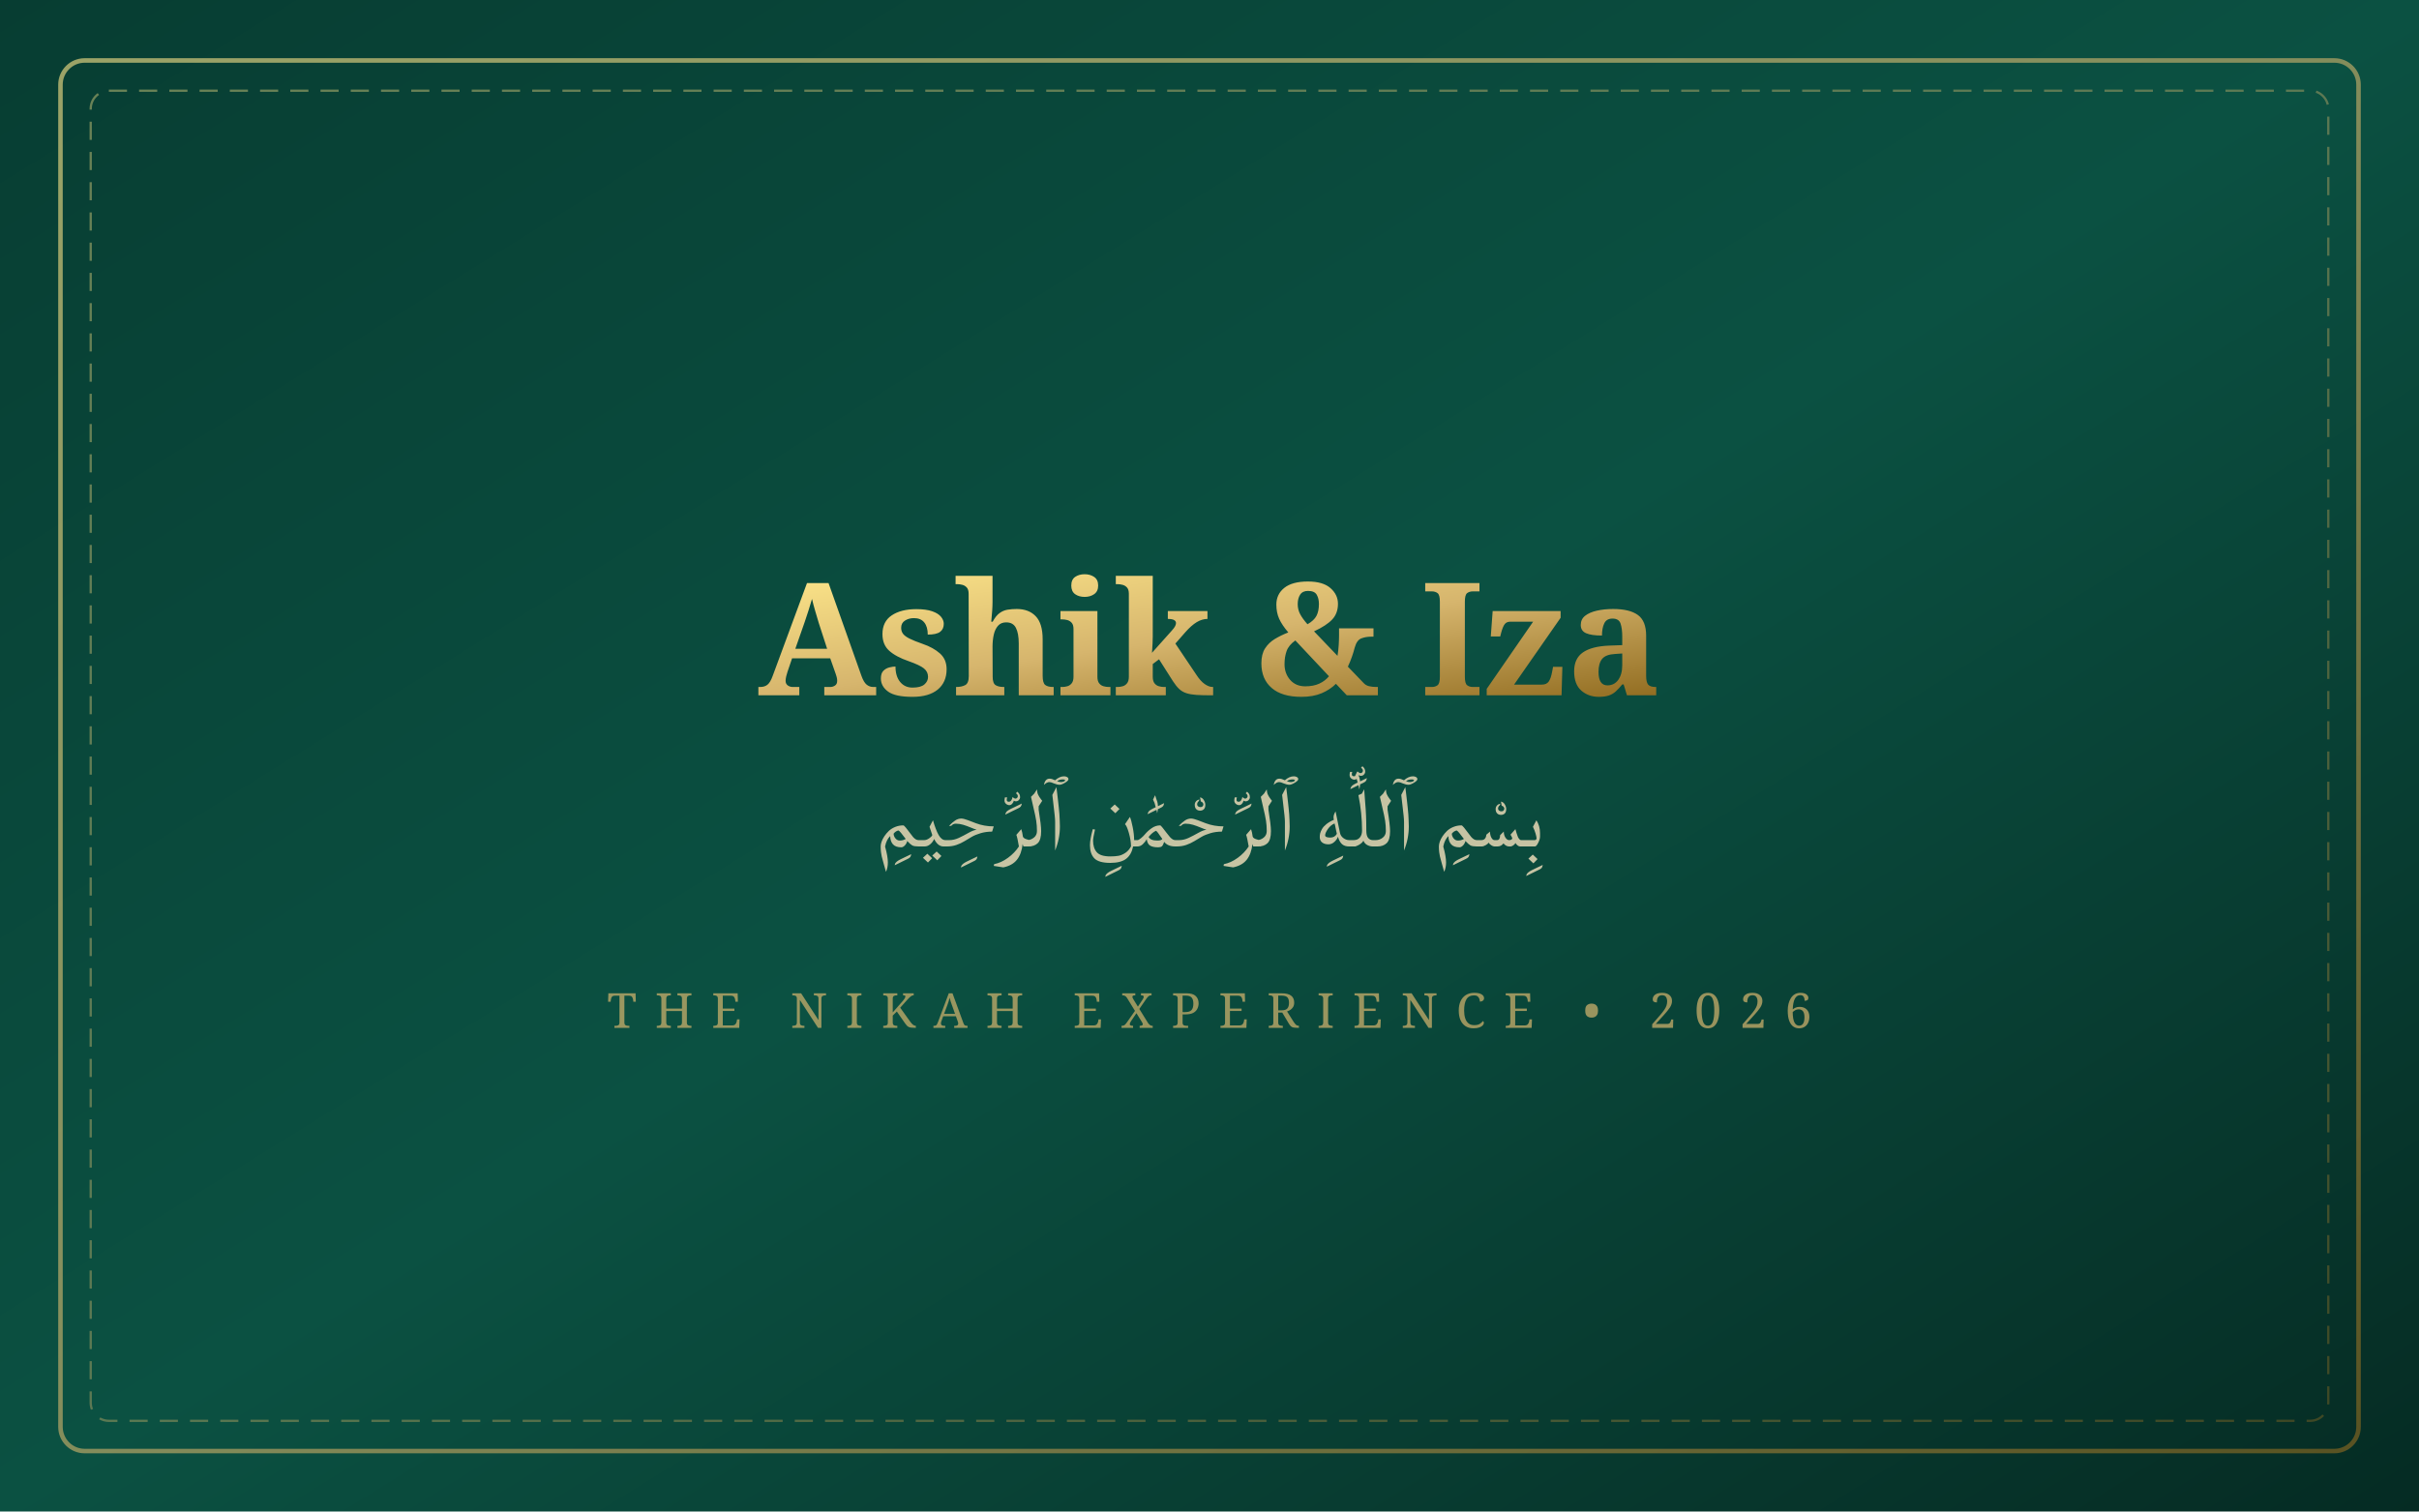
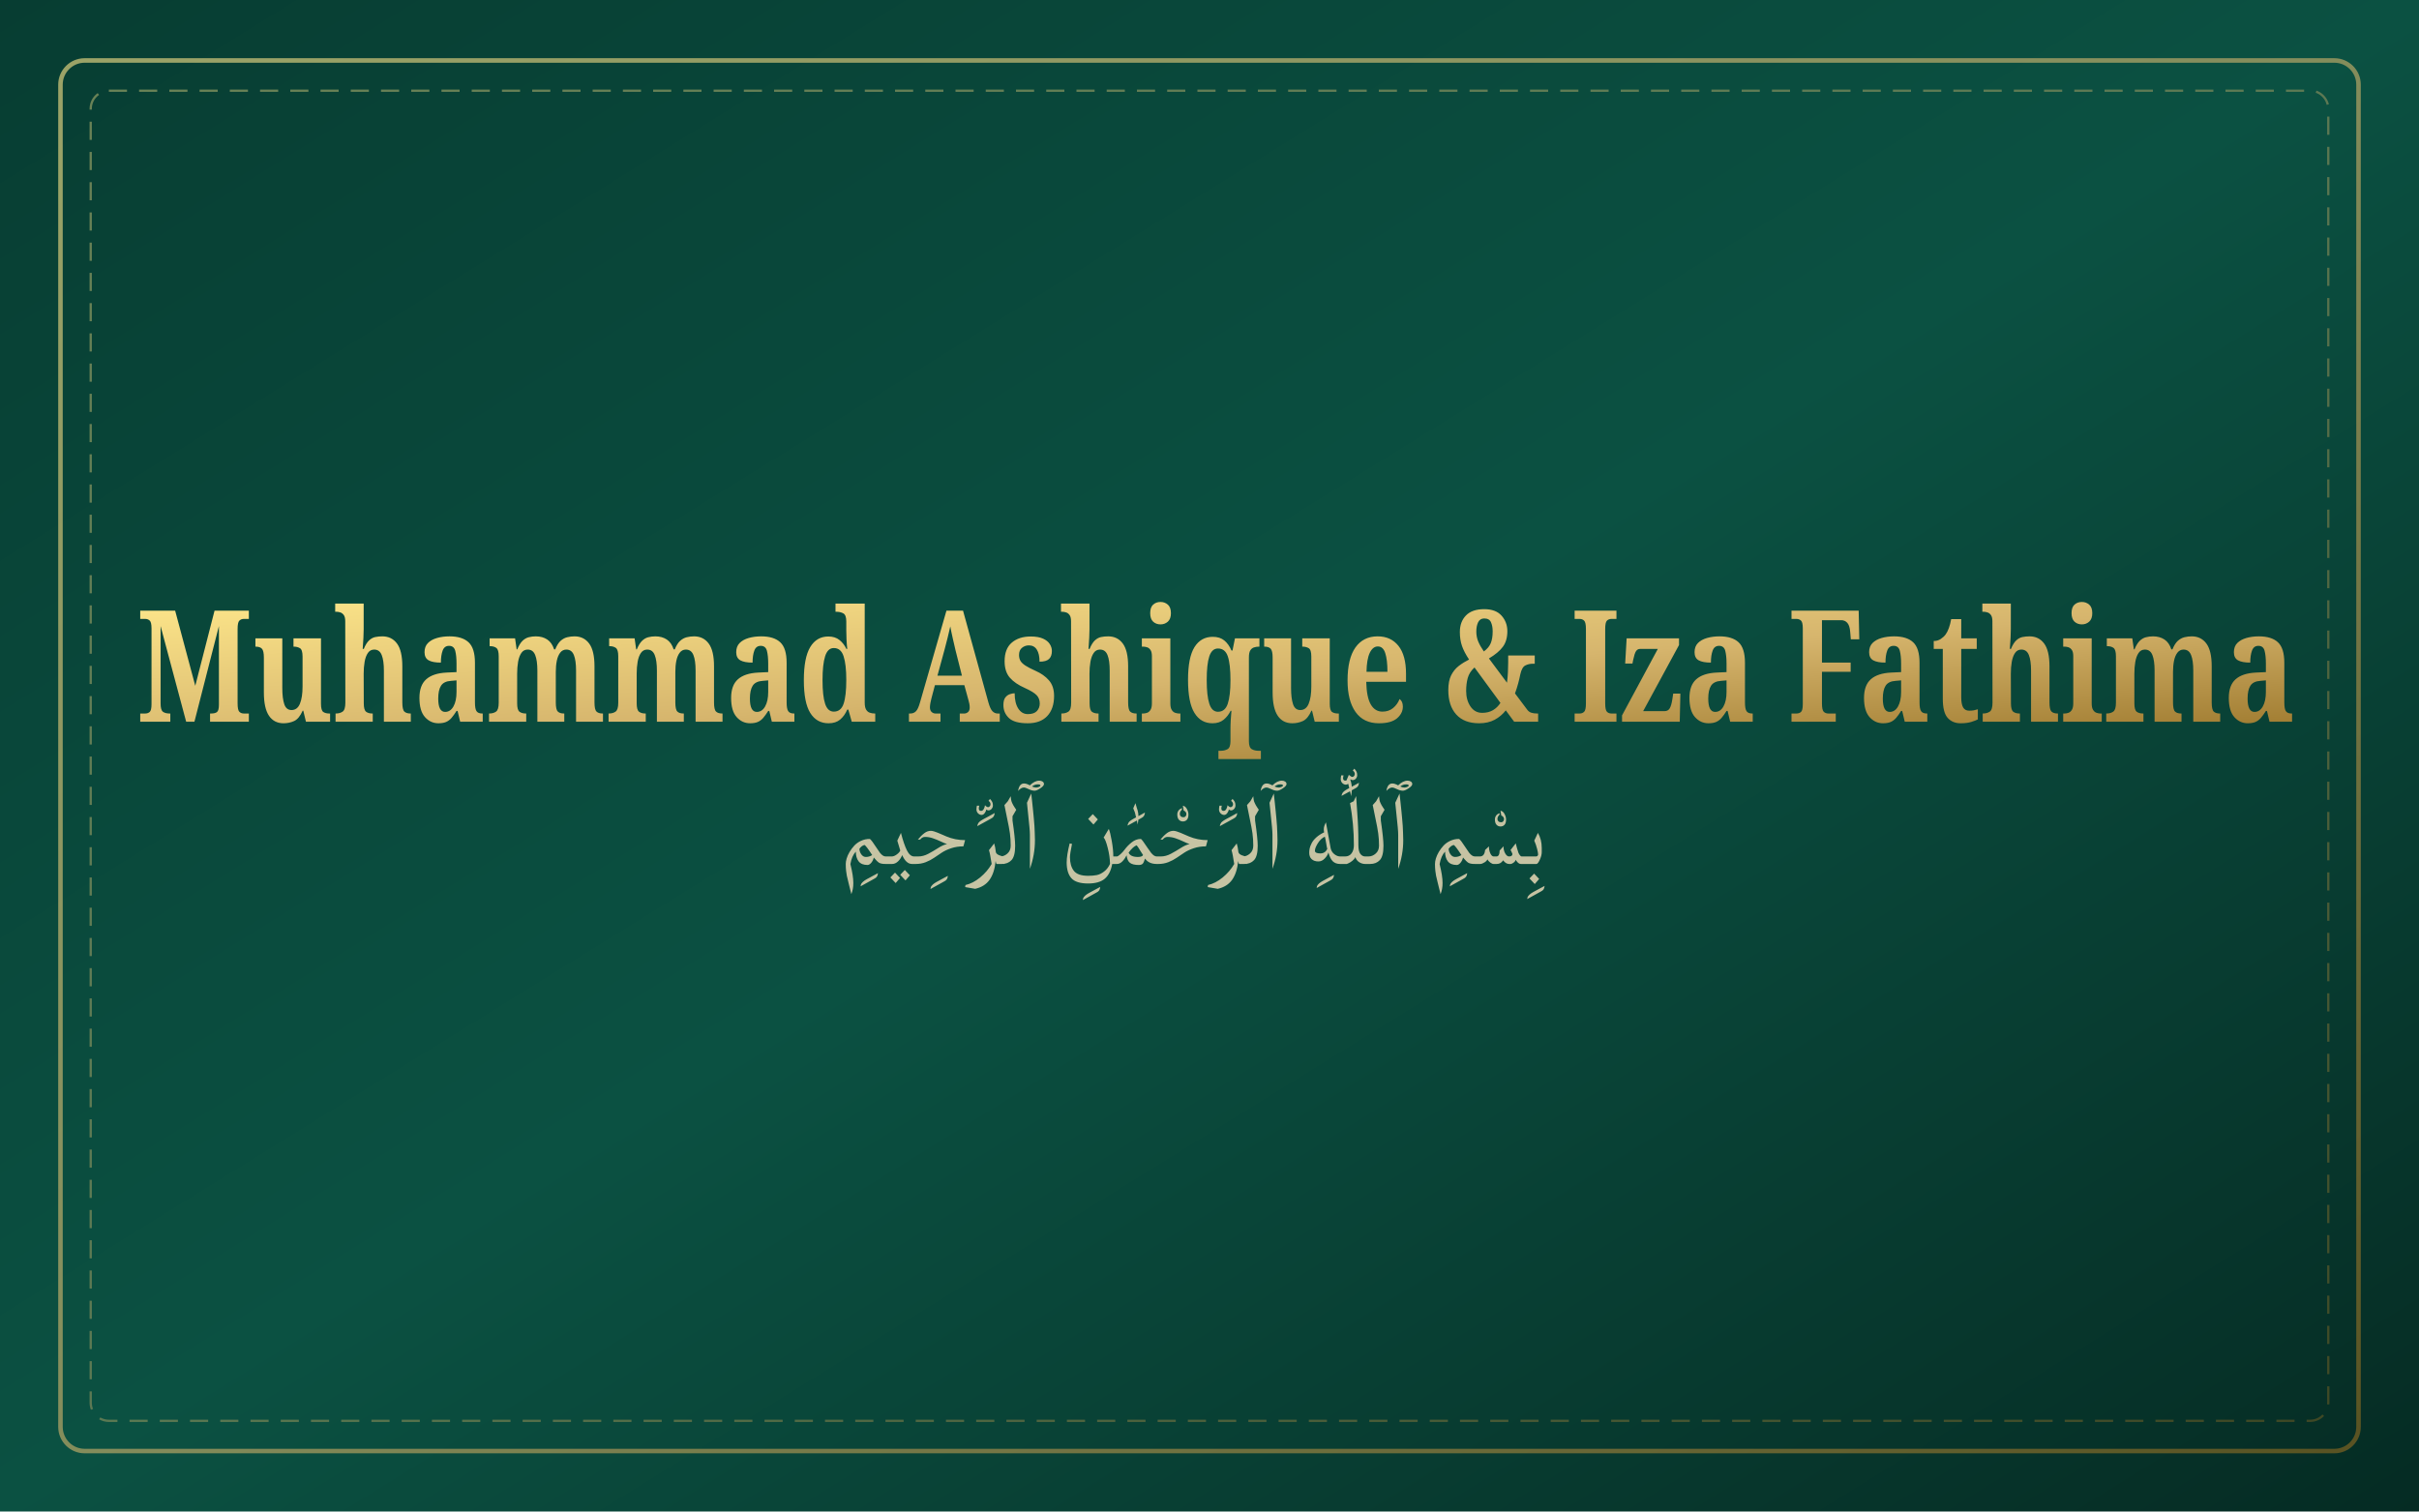
- <svg xmlns="http://www.w3.org/2000/svg" width="800" height="500" viewBox="0 0 800 500">
+ <svg xmlns="http://www.w3.org/2000/svg" width="800" height="500">
  <defs>
-     <linearGradient id="bg" x1="0%" y1="0%" x2="100%" y2="100%">
-       <stop offset="0%" stop-color="#073D32" />
-       <stop offset="50%" stop-color="#0B5142" />
-       <stop offset="100%" stop-color="#052B23" />
+     <linearGradient y2="100%" x2="100%" y1="0%" x1="0%" id="bg">
+       <stop stop-color="#073D32" offset="0%" />
+       <stop stop-color="#0B5142" offset="50%" />
+       <stop stop-color="#052B23" offset="100%" />
    </linearGradient>
-     <linearGradient id="gold" x1="0%" y1="0%" x2="100%" y2="100%">
-       <stop offset="0%" stop-color="#FDE68A" />
-       <stop offset="50%" stop-color="#D6B56D" />
-       <stop offset="100%" stop-color="#926D21" />
+     <linearGradient y2="100%" x2="100%" y1="0%" x1="0%" id="gold">
+       <stop stop-color="#FDE68A" offset="0%" />
+       <stop stop-color="#D6B56D" offset="50%" />
+       <stop stop-color="#926D21" offset="100%" />
    </linearGradient>
  </defs>
-   <rect width="800" height="500" fill="url(#bg)" />
-   <rect x="20" y="20" width="760" height="460" rx="8" fill="none" stroke="url(#gold)" stroke-width="1.5" opacity="0.6" />
-   <rect x="30" y="30" width="740" height="440" rx="6" fill="none" stroke="url(#gold)" stroke-width="0.75" stroke-dasharray="6,4" opacity="0.4" />
-   <text x="400" y="230" font-family="'Playfair Display', serif" font-size="52" font-weight="bold" fill="url(#gold)" text-anchor="middle">Ashik &amp; Iza</text>
-   <text x="400" y="280" font-family="'Amiri', serif" font-size="28" fill="#E8D8B5" opacity="0.85" text-anchor="middle">بِسْمِ ٱللَّٰهِ ٱلرَّحْمَٰنِ ٱلرَّحِيمِ</text>
-   <text x="400" y="340" font-family="'Playfair Display', serif" font-size="16" letter-spacing="6" fill="#D6B56D" opacity="0.7" text-anchor="middle">THE NIKAH EXPERIENCE • 2026</text>
+   <g>
+     <rect id="svg_1" fill="url(#bg)" height="500" width="800" />
+     <rect id="svg_2" opacity="0.6" stroke-width="1.5" stroke="url(#gold)" fill="none" rx="8" height="460" width="760" y="20" x="20" />
+     <rect id="svg_3" opacity="0.4" stroke-dasharray="6,4" stroke-width="0.75" stroke="url(#gold)" fill="none" rx="6" height="440" width="740" y="30" x="30" />
+     <text style="cursor: move;" stroke-width="0" transform="matrix(0.771016 0 0 0.989329 210.379 6.30572)" stroke="null" id="svg_4" text-anchor="middle" fill="url(#gold)" font-weight="bold" font-size="52" font-family="'Playfair Display', serif" y="234.943" x="248.895">Muhammad Ashique &amp; Iza Fathima</text>
+     <text transform="matrix(1.05559 0 0 1.18762 -27.7421 -46.7377)" stroke="null" id="svg_5" text-anchor="middle" opacity="0.85" fill="#E8D8B5" font-size="28" font-family="'Amiri', serif" y="280" x="400">بِسْمِ ٱللَّٰهِ ٱلرَّحْمَٰنِ ٱلرَّحِيمِ</text>
+   </g>
</svg>
